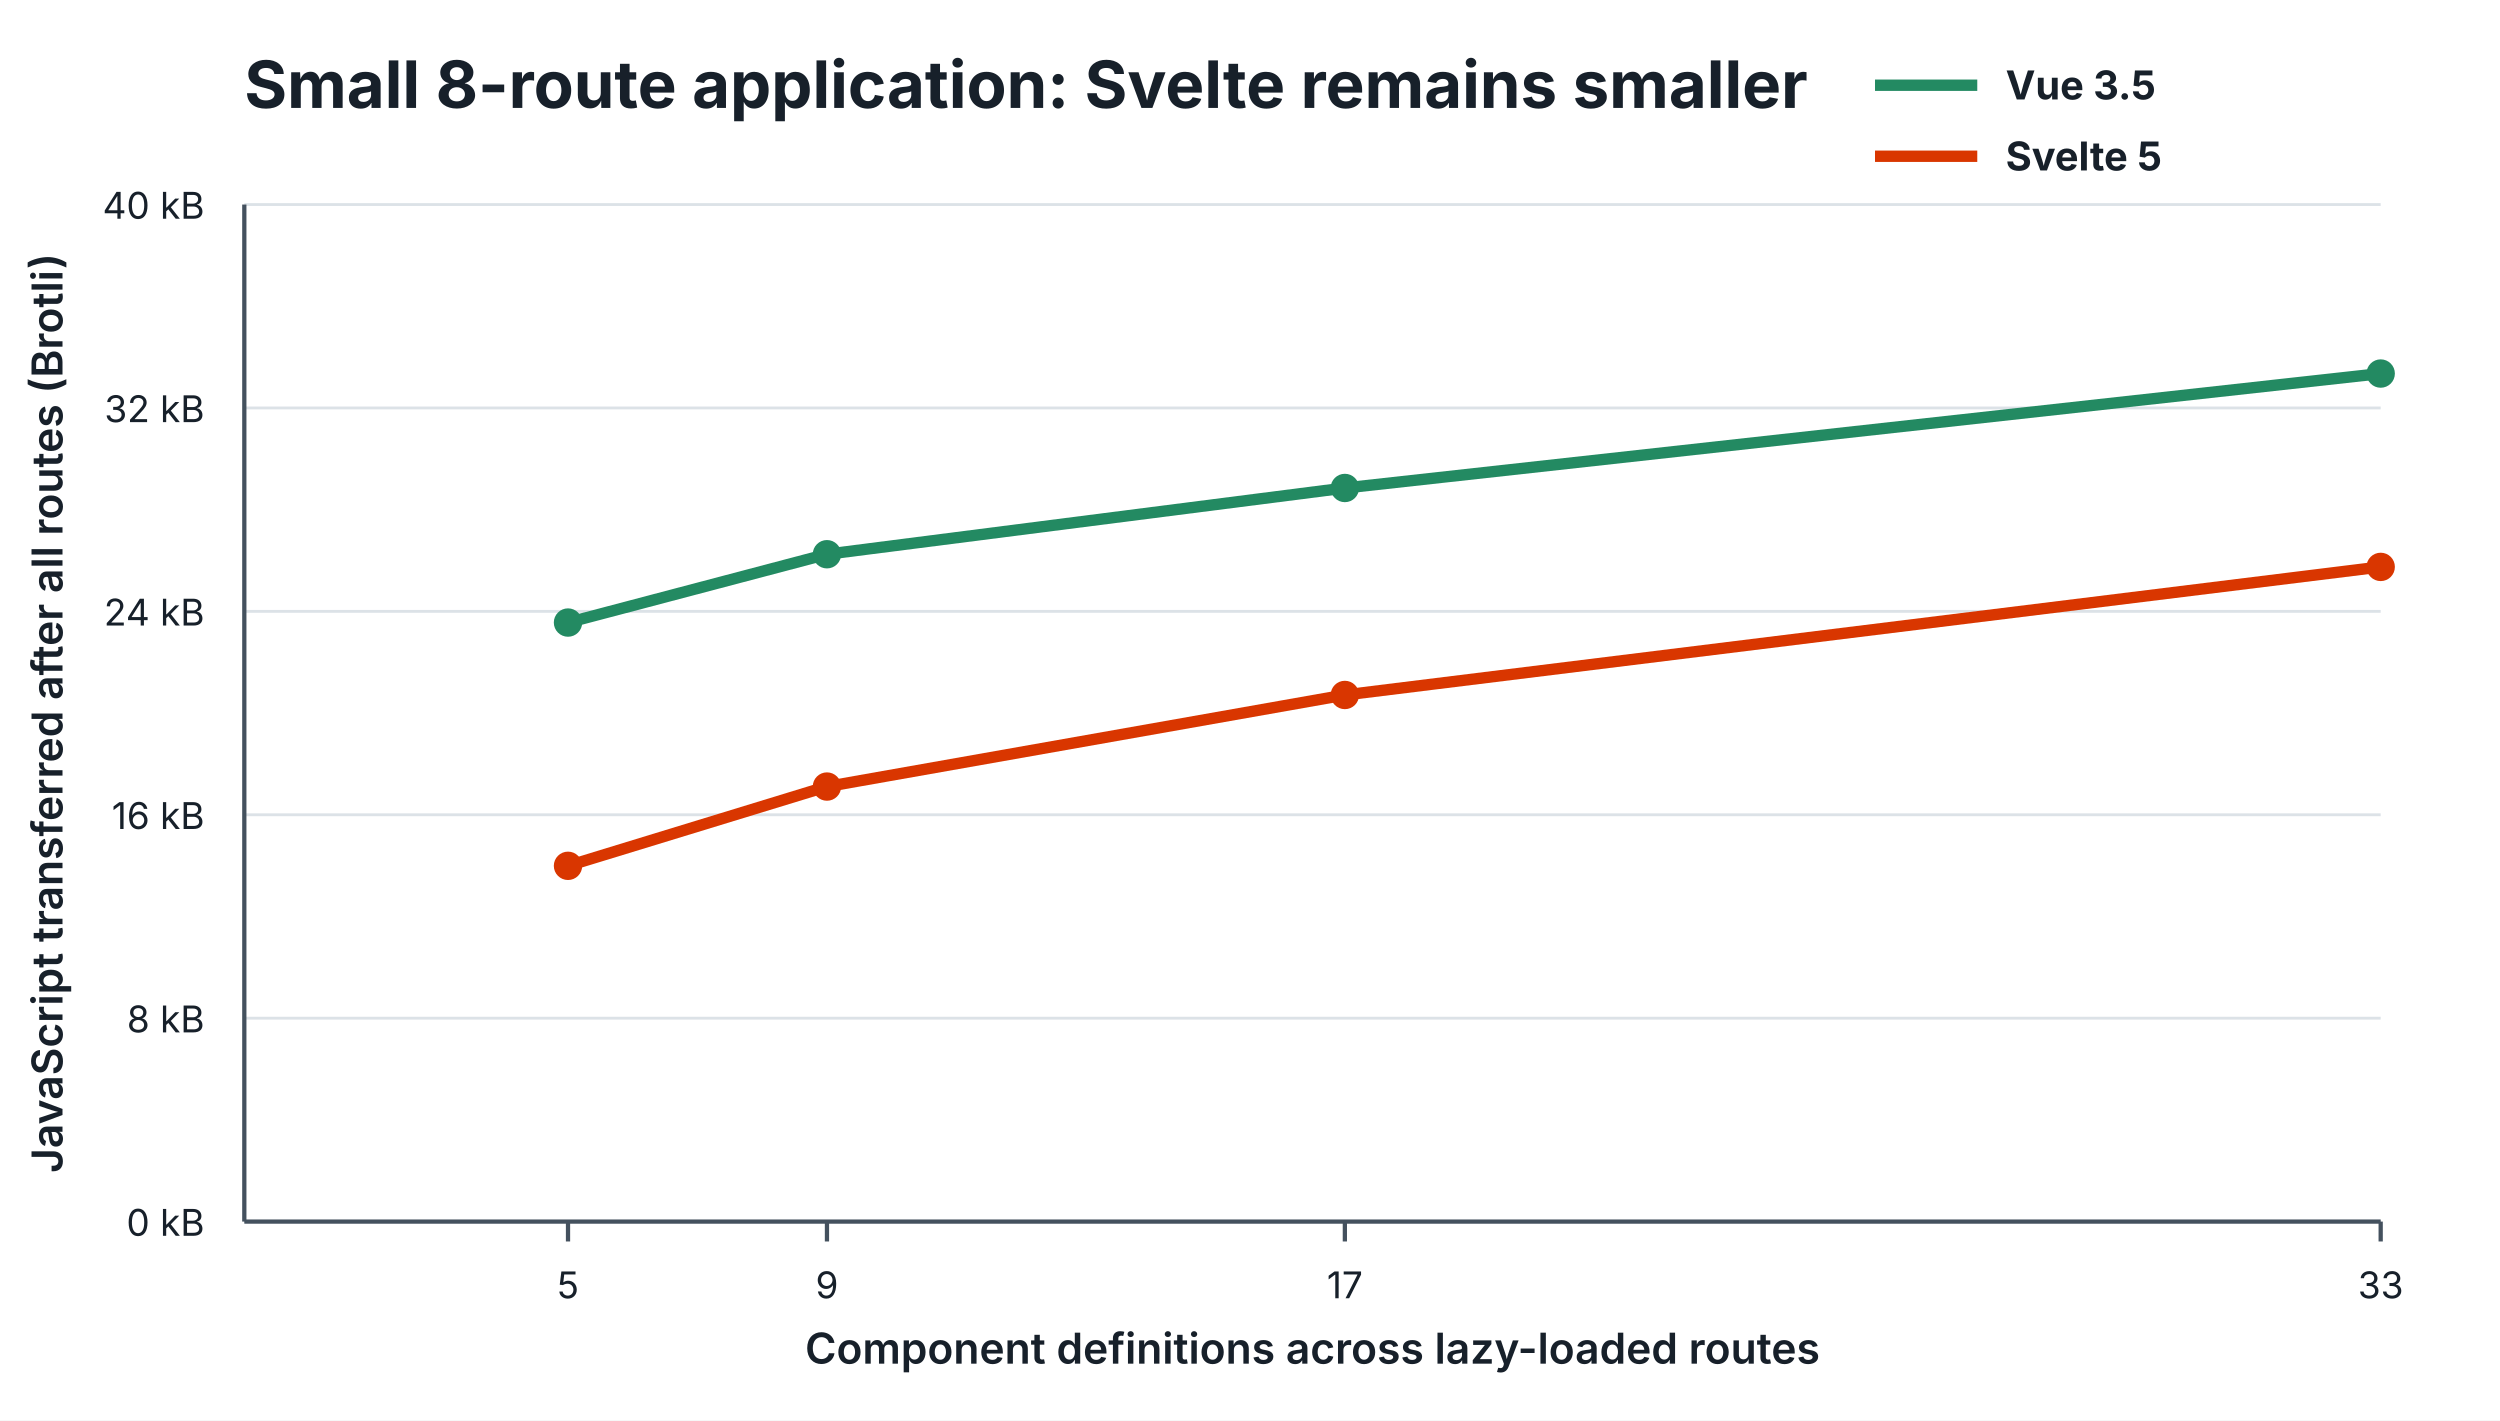
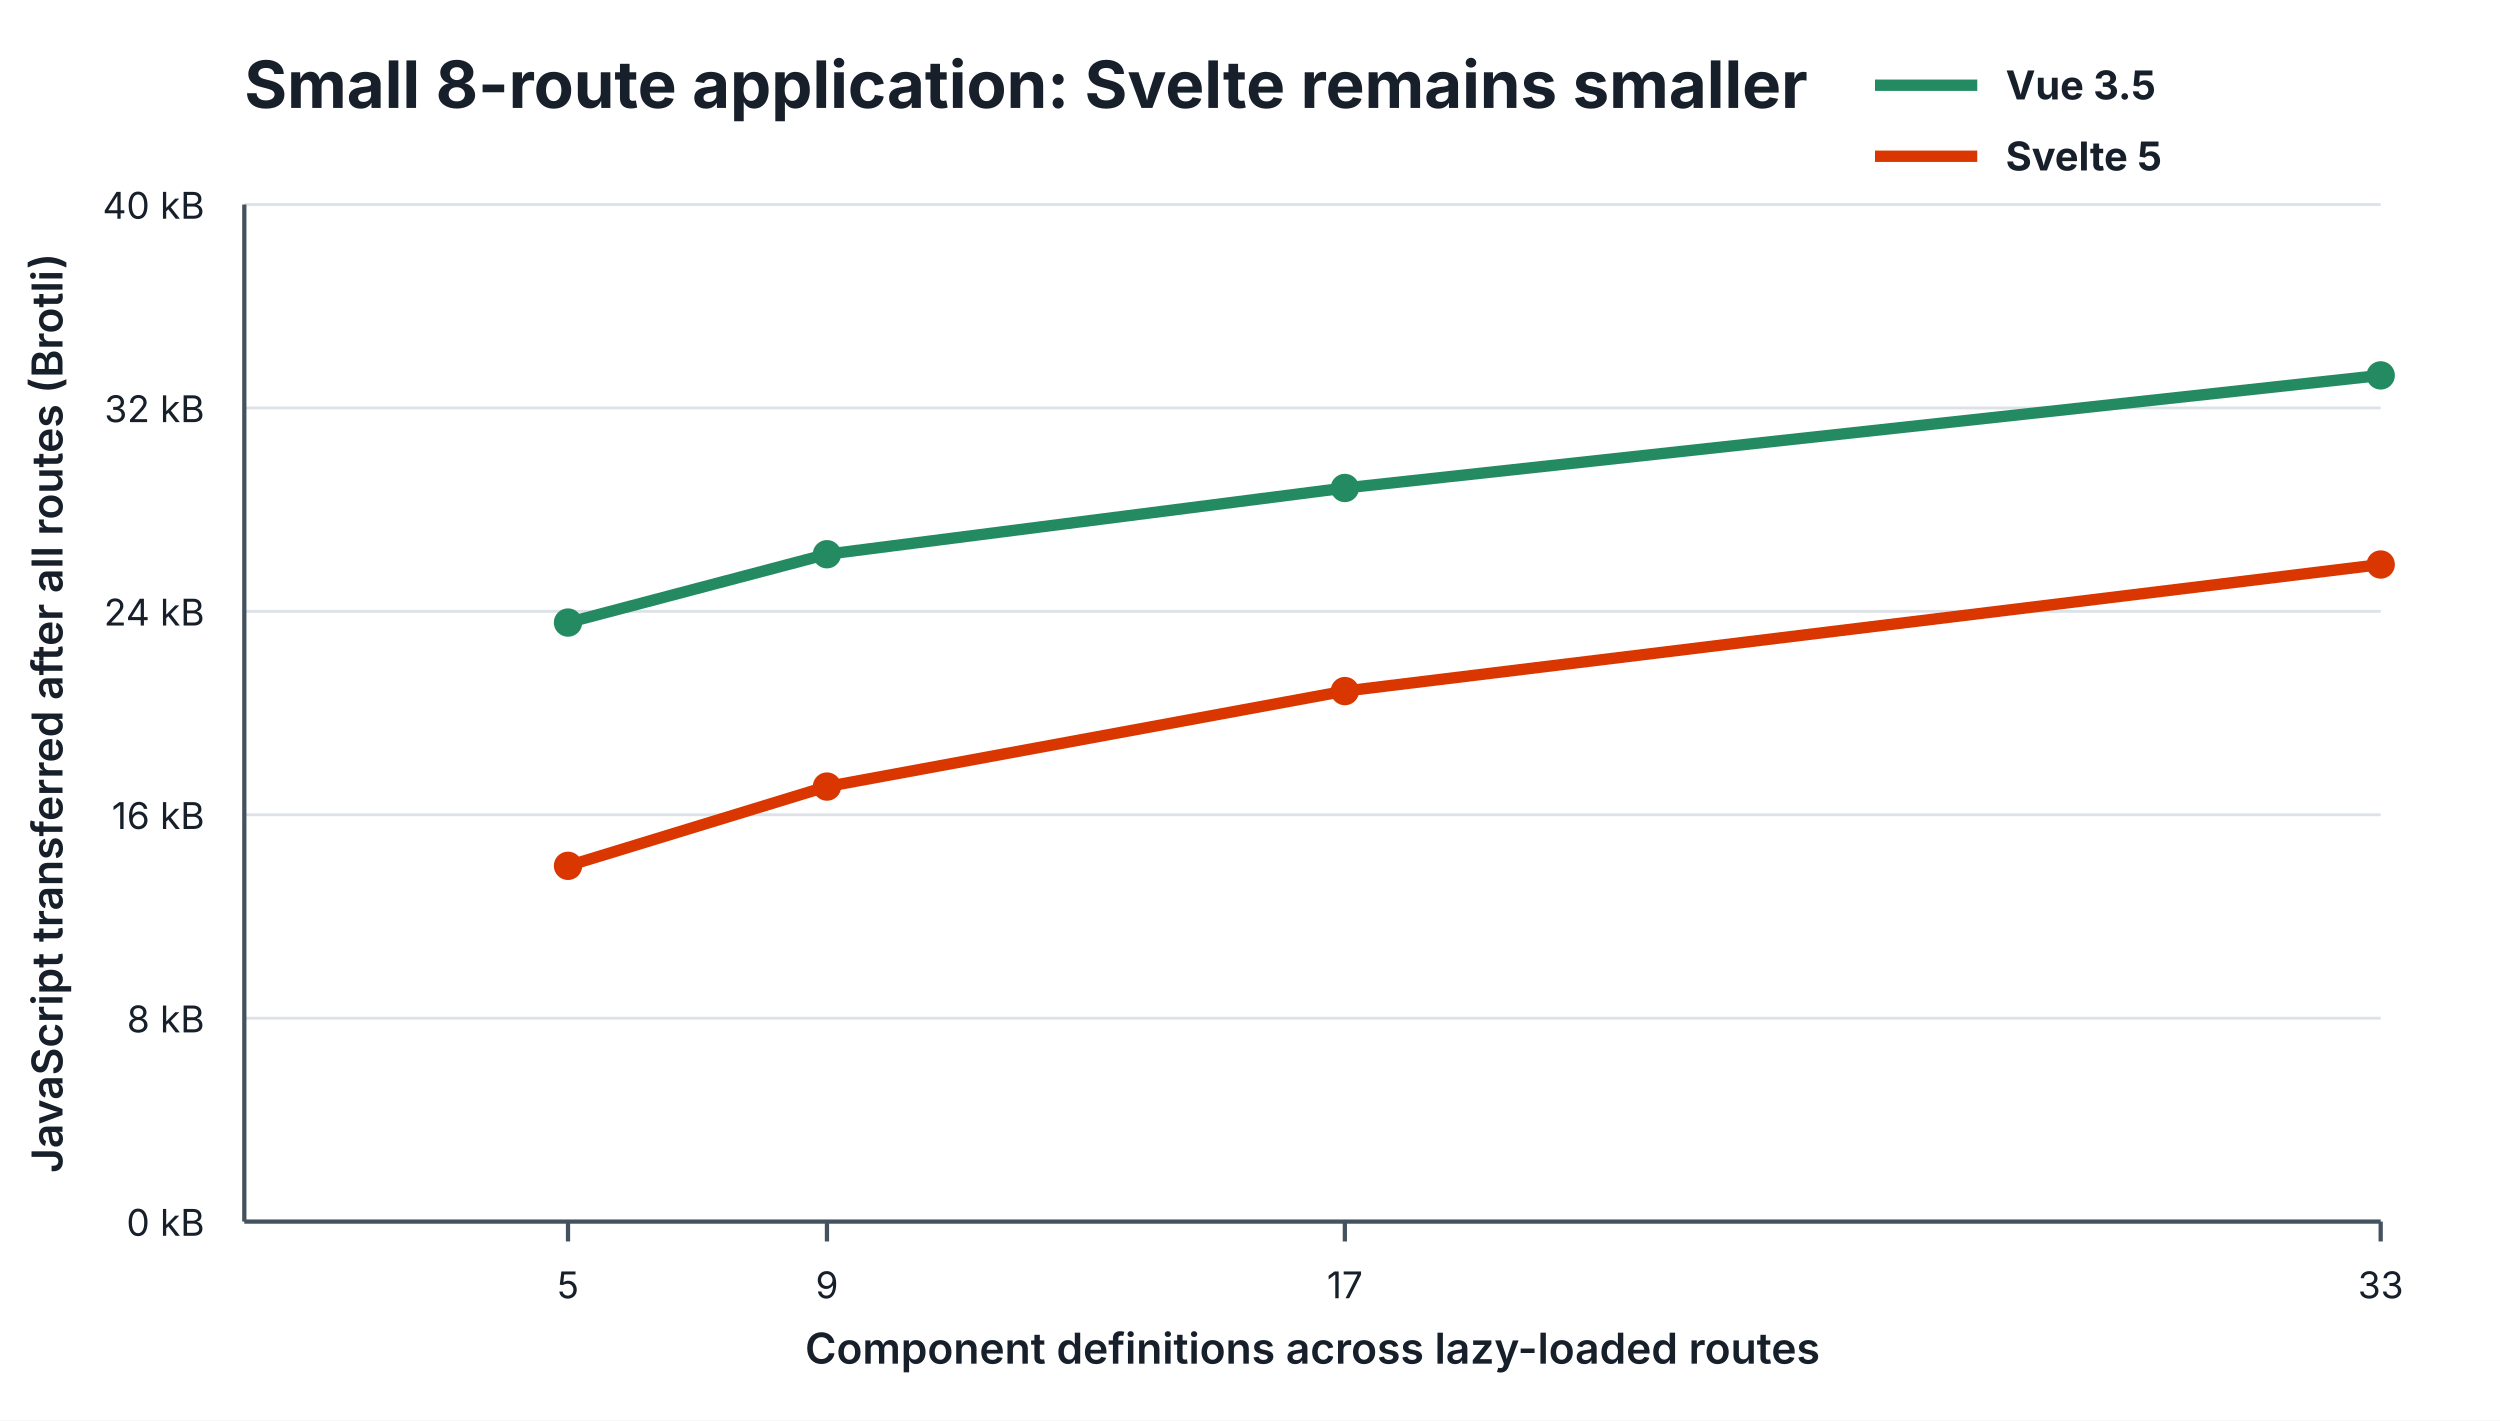
<svg xmlns="http://www.w3.org/2000/svg" width="880" height="500" viewBox="0 0 880 500" role="img" aria-labelledby="title description">
  <style>
    text { font-family: ui-sans-serif, system-ui, -apple-system, BlinkMacSystemFont, "Segoe UI", sans-serif; fill: #17202a; }
    .title { font-size: 23px; font-weight: 700; }
    .axis { stroke: #44515e; stroke-width: 1.5; }
    .grid { stroke: #dce2e7; stroke-width: 1; }
    .tick { font-size: 13px; }
    .label { font-size: 15px; font-weight: 600; }
    .legend { font-size: 14px; font-weight: 650; }
    .marker { stroke: #687481; stroke-width: 1.5; stroke-dasharray: 7 6; }
    .annotation { font-size: 13px; font-weight: 650; fill: #4a5560; }
    .annotation-emphasis { font-size: 16px; font-weight: 725; }
    .callout-box { fill: #fff8e6; stroke: #d69e2e; stroke-width: 1.5; }
    .callout-icon { fill: #b7791f; }
    .callout-title { fill: #644b11; font-size: 13px; font-weight: 750; }
    .callout-text { fill: #644b11; font-size: 12px; }
  </style>
  <rect width="880" height="500" fill="#ffffff" />
  <text x="86" y="38" class="title">Small 8-route application: Svelte remains smaller</text>
  <line x1="660" y1="30" x2="696" y2="30" stroke="#238a62" stroke-width="4" />
  <text x="706" y="35" class="legend">Vue 3.5</text>
  <line x1="660" y1="55" x2="696" y2="55" stroke="#d93600" stroke-width="4" />
  <text x="706" y="60" class="legend">Svelte 5</text>
  <line x1="86" y1="430" x2="838" y2="430" class="grid" />
  <text x="72" y="435" text-anchor="end" class="tick">0 kB</text>
  <line x1="86" y1="358.4" x2="838" y2="358.4" class="grid" />
  <text x="72" y="363.4" text-anchor="end" class="tick">8 kB</text>
  <line x1="86" y1="286.8" x2="838" y2="286.8" class="grid" />
  <text x="72" y="291.8" text-anchor="end" class="tick">16 kB</text>
  <line x1="86" y1="215.2" x2="838" y2="215.2" class="grid" />
  <text x="72" y="220.2" text-anchor="end" class="tick">24 kB</text>
  <line x1="86" y1="143.6" x2="838" y2="143.6" class="grid" />
  <text x="72" y="148.6" text-anchor="end" class="tick">32 kB</text>
  <line x1="86" y1="72" x2="838" y2="72" class="grid" />
  <text x="72" y="77" text-anchor="end" class="tick">40 kB</text>
  <line x1="86" y1="72" x2="86" y2="430" class="axis" />
  <line x1="86" y1="430" x2="838" y2="430" class="axis" />
  <line x1="199.94" y1="430" x2="199.94" y2="437" class="axis" />
  <text x="199.94" y="457" text-anchor="middle" class="tick">5</text>
  <line x1="291.09" y1="430" x2="291.09" y2="437" class="axis" />
  <text x="291.09" y="457" text-anchor="middle" class="tick">9</text>
  <line x1="473.39" y1="430" x2="473.39" y2="437" class="axis" />
  <text x="473.39" y="457" text-anchor="middle" class="tick">17</text>
  <line x1="838" y1="430" x2="838" y2="437" class="axis" />
  <text x="838" y="457" text-anchor="middle" class="tick">33</text>
-   <polyline points="199.94,219.14 291.09,195.09 473.39,171.77 838,131.49" fill="none" stroke="#238a62" stroke-width="4" stroke-linejoin="round" stroke-linecap="round" />
+   <polyline points="199.94,219.14 291.09,195.09 473.39,171.77 838,132.14" fill="none" stroke="#238a62" stroke-width="4" stroke-linejoin="round" stroke-linecap="round" />
  <circle cx="199.94" cy="219.14" r="5" fill="#238a62" />
  <circle cx="291.09" cy="195.09" r="5" fill="#238a62" />
  <circle cx="473.39" cy="171.77" r="5" fill="#238a62" />
-   <circle cx="838" cy="131.49" r="5" fill="#238a62" />
-   <polyline points="199.94,304.77 291.09,276.87 473.39,244.63 838,199.55" fill="none" stroke="#d93600" stroke-width="4" stroke-linejoin="round" stroke-linecap="round" />
+   <circle cx="838" cy="132.14" r="5" fill="#238a62" />
+   <polyline points="199.94,304.77 291.09,276.87 473.39,243.26 838,198.71" fill="none" stroke="#d93600" stroke-width="4" stroke-linejoin="round" stroke-linecap="round" />
  <circle cx="199.94" cy="304.77" r="5" fill="#d93600" />
  <circle cx="291.09" cy="276.87" r="5" fill="#d93600" />
-   <circle cx="473.39" cy="244.63" r="5" fill="#d93600" />
-   <circle cx="838" cy="199.55" r="5" fill="#d93600" />
+   <circle cx="473.39" cy="243.26" r="5" fill="#d93600" />
+   <circle cx="838" cy="198.71" r="5" fill="#d93600" />
  <text x="462" y="480" text-anchor="middle" class="label">Component definitions across lazy-loaded routes</text>
  <text x="22" y="251" text-anchor="middle" transform="rotate(-90 22 251)" class="label">JavaScript transferred after all routes (Brotli)</text>
</svg>
